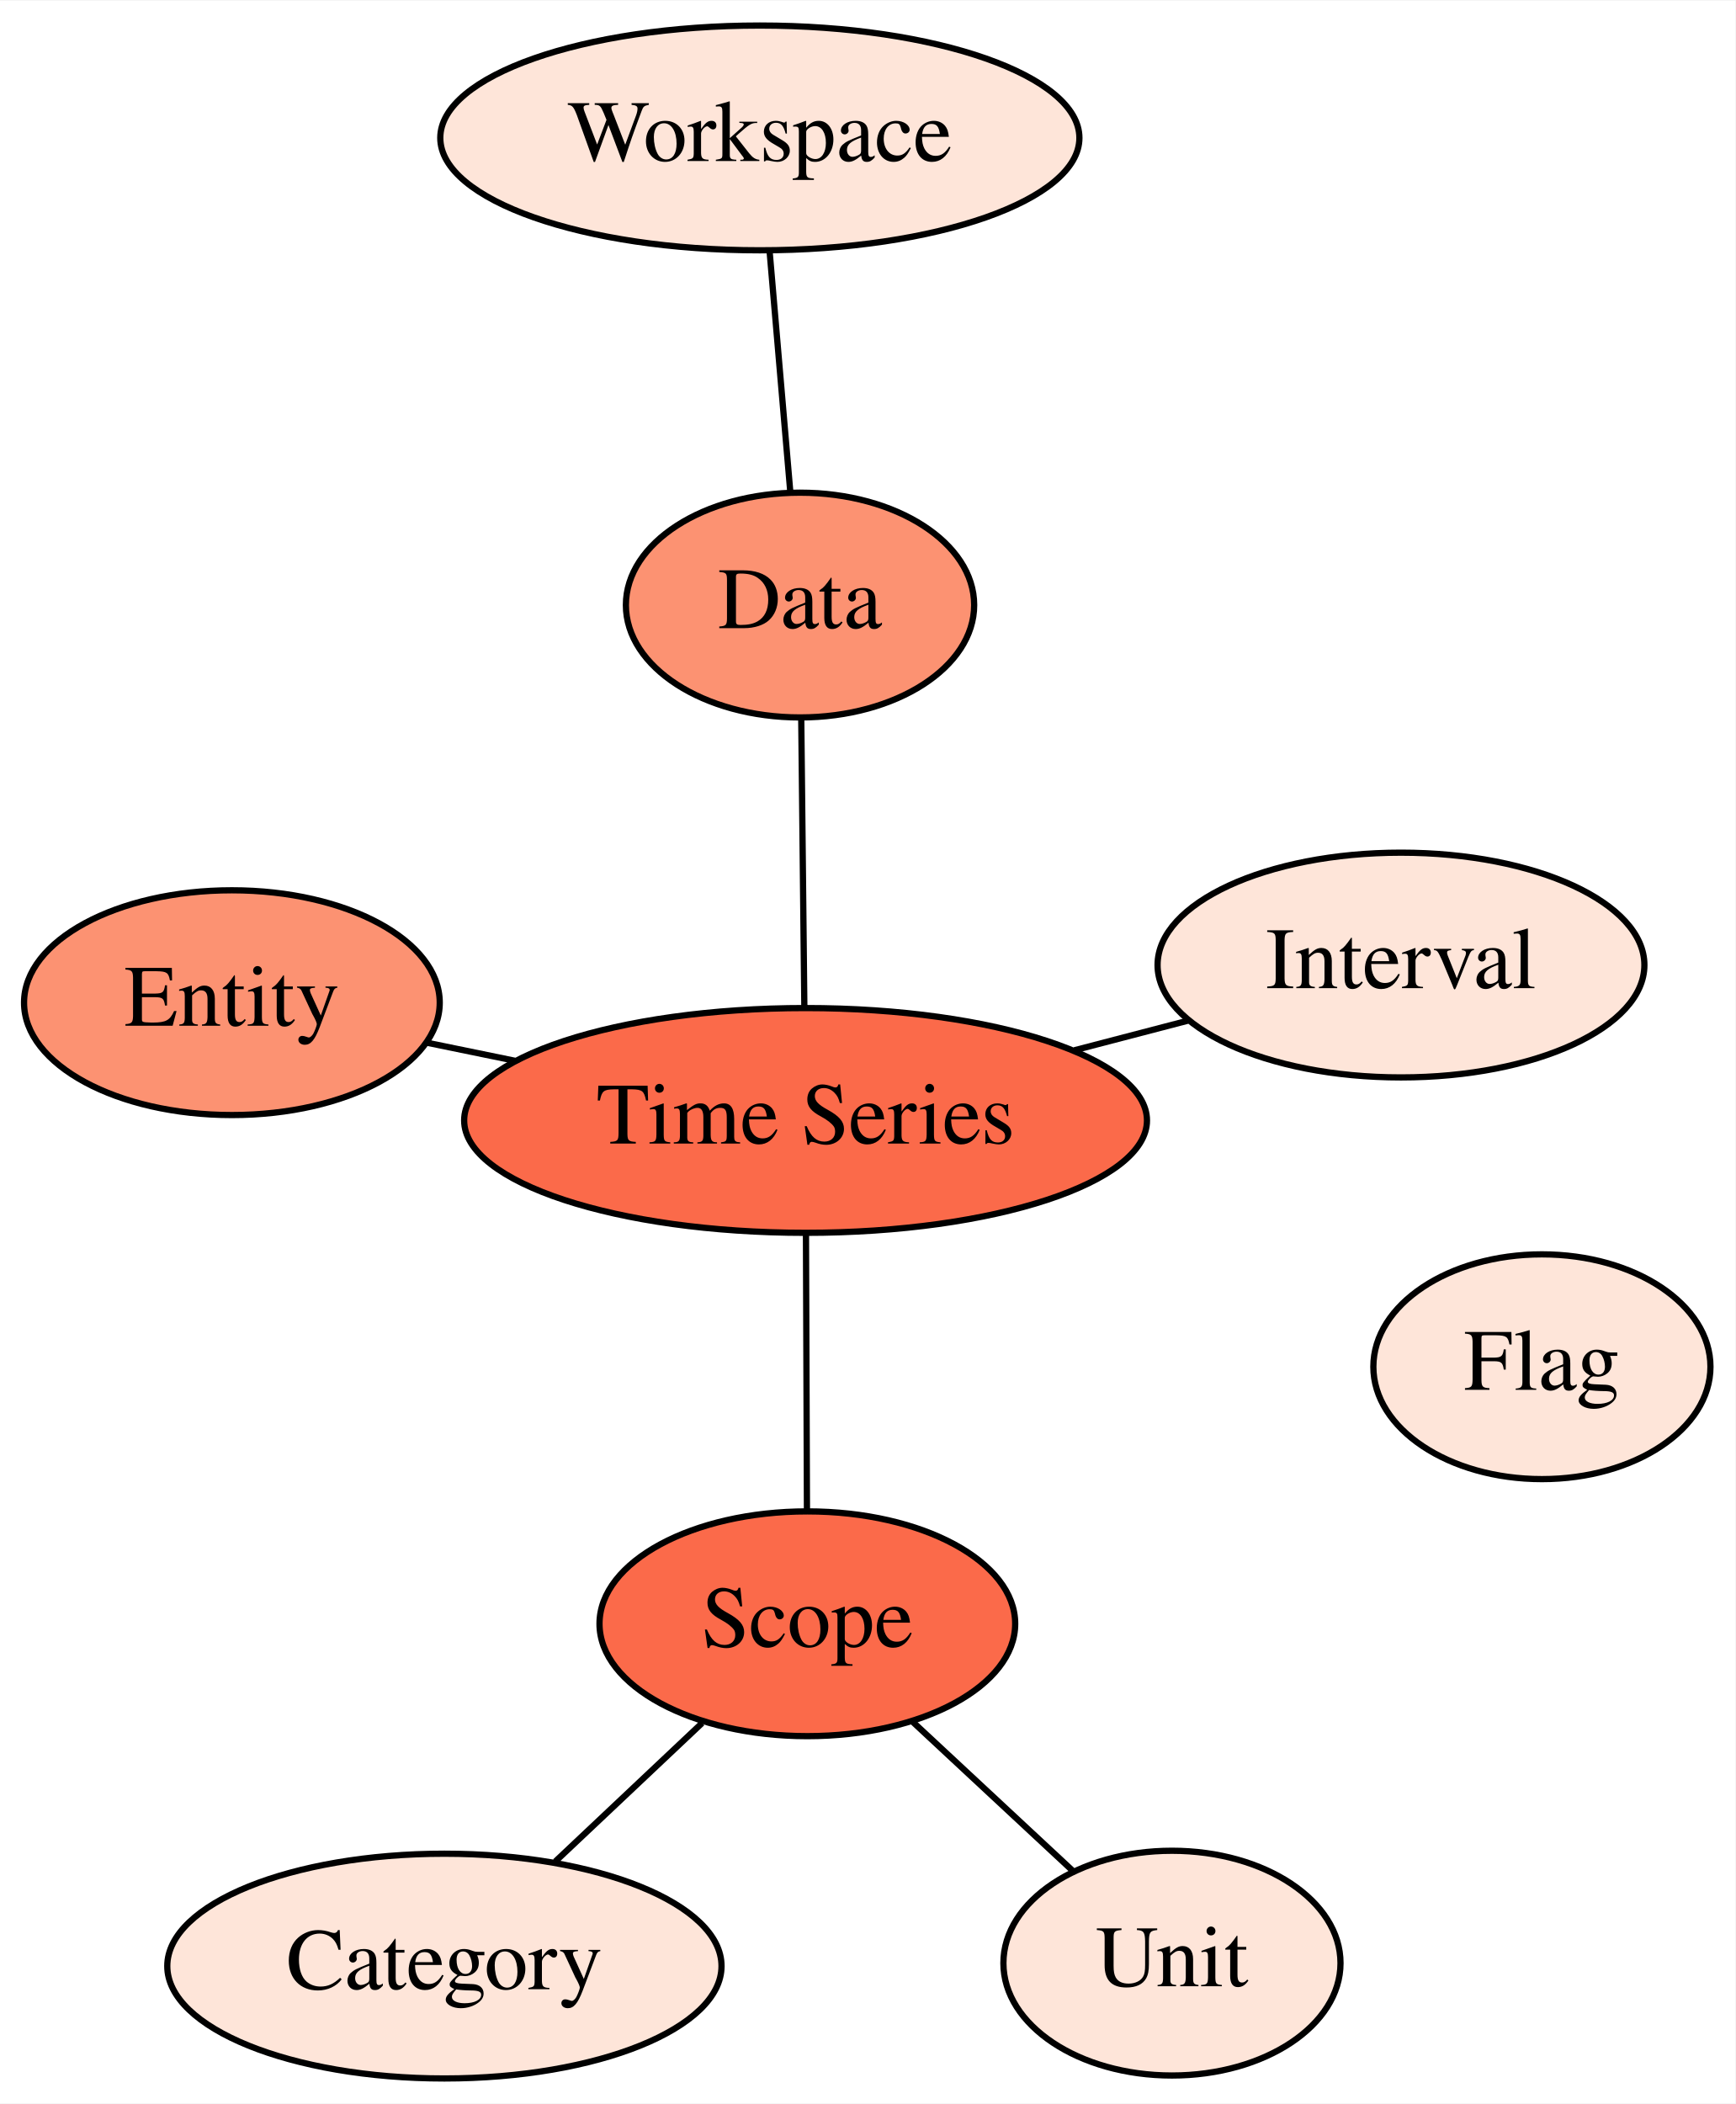
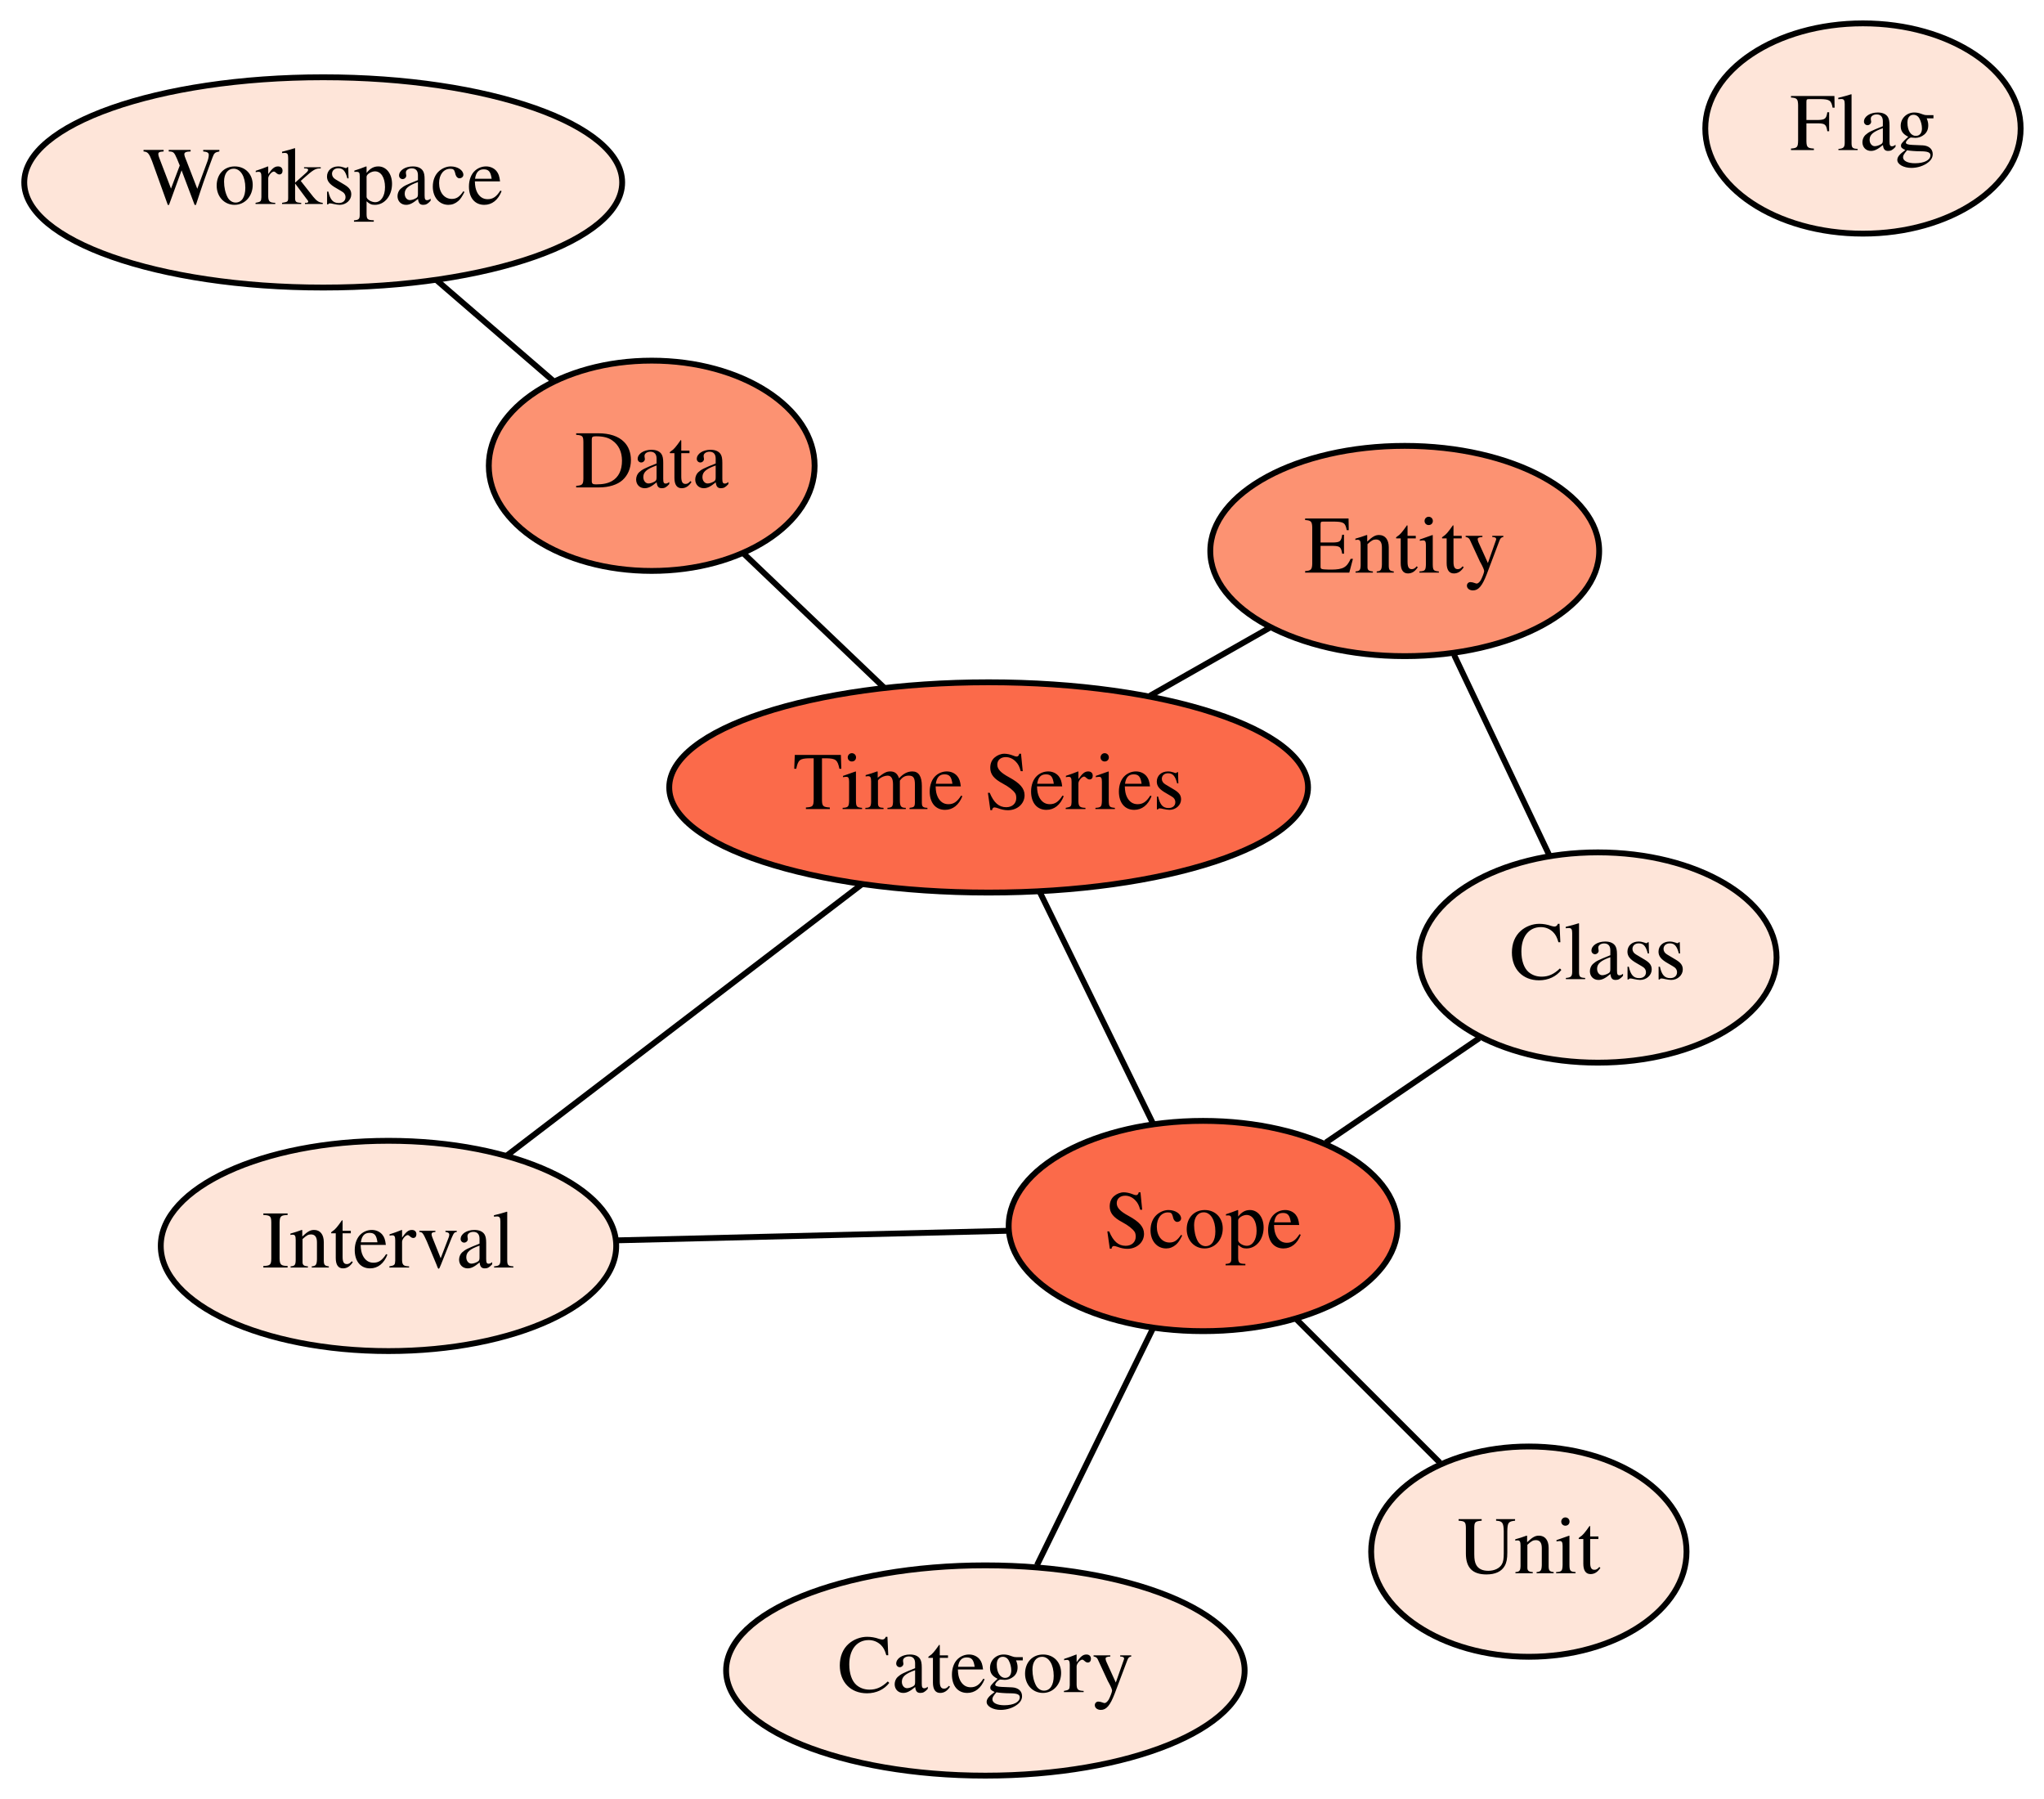
- <svg xmlns="http://www.w3.org/2000/svg" width="278pt" height="337pt" viewBox="0.00 0.00 278.00 336.82">
-   <g id="graph0" class="graph" transform="scale(1 1) rotate(0) translate(4 332.821)">
-     <polygon fill="white" stroke="none" points="-4,4 -4,-332.821 274,-332.821 274,4 -4,4" />
+ <svg xmlns="http://www.w3.org/2000/svg" width="350pt" height="308pt" viewBox="0.00 0.00 350.00 308.00">
+   <g id="graph0" class="graph" transform="scale(1 1) rotate(0) translate(4 304)">
+     <polygon fill="white" stroke="none" points="-4,4 -4,-304 346,-304 346,4 -4,4" />
    <g id="node1" class="node">
-       <ellipse fill="#fee5d9" stroke="black" cx="117.72" cy="-310.821" rx="51.191" ry="18" />
-       <text text-anchor="middle" x="117.72" y="-307.121" font-family="Times,serif" font-size="14.00">Workspace</text>
+       <ellipse fill="#fee5d9" stroke="black" cx="51.345" cy="-272.771" rx="51.191" ry="18" />
+       <text text-anchor="middle" x="51.345" y="-269.071" font-family="Times,serif" font-size="14.00">Workspace</text>
    </g>
    <g id="node2" class="node">
-       <ellipse fill="#fc9272" stroke="black" cx="124.158" cy="-235.998" rx="27.895" ry="18" />
-       <text text-anchor="middle" x="124.158" y="-232.298" font-family="Times,serif" font-size="14.00">Data</text>
+       <ellipse fill="#fc9272" stroke="black" cx="107.593" cy="-224.256" rx="27.895" ry="18" />
+       <text text-anchor="middle" x="107.593" y="-220.556" font-family="Times,serif" font-size="14.00">Data</text>
+     </g>
+     <g id="edge9" class="edge">
+       <path fill="none" stroke="black" d="M70.703,-256.075C77.185,-250.483 84.359,-244.296 90.643,-238.875" />
+     </g>
+     <g id="node3" class="node">
+       <ellipse fill="#fb6a4a" stroke="black" cx="202.014" cy="-94.099" rx="33.295" ry="18" />
+       <text text-anchor="middle" x="202.014" y="-90.399" font-family="Times,serif" font-size="14.00">Scope</text>
+     </g>
+     <g id="node7" class="node">
+       <ellipse fill="#fb6a4a" stroke="black" cx="165.287" cy="-169.188" rx="54.691" ry="18" />
+       <text text-anchor="middle" x="165.287" y="-165.488" font-family="Times,serif" font-size="14.00">Time Series</text>
+     </g>
+     <g id="edge8" class="edge">
+       <path fill="none" stroke="black" d="M193.496,-111.514C187.647,-123.472 179.907,-139.297 174.014,-151.345" />
+     </g>
+     <g id="node9" class="node">
+       <ellipse fill="#fee5d9" stroke="black" cx="269.609" cy="-140.067" rx="30.595" ry="18" />
+       <text text-anchor="middle" x="269.609" y="-136.367" font-family="Times,serif" font-size="14.00">Class</text>
+     </g>
+     <g id="edge5" class="edge">
+       <path fill="none" stroke="black" d="M223.031,-108.391C231.402,-114.084 241,-120.611 249.299,-126.256" />
+     </g>
+     <g id="node10" class="node">
+       <ellipse fill="#fee5d9" stroke="black" cx="62.522" cy="-90.688" rx="38.993" ry="18" />
+       <text text-anchor="middle" x="62.522" y="-86.988" font-family="Times,serif" font-size="14.00">Interval</text>
+     </g>
+     <g id="edge4" class="edge">
+       <path fill="none" stroke="black" d="M168.602,-93.282C148.452,-92.789 122.689,-92.159 101.597,-91.644" />
+     </g>
+     <g id="node4" class="node">
+       <ellipse fill="#fee5d9" stroke="black" cx="315" cy="-282" rx="27" ry="18" />
+       <text text-anchor="middle" x="315" y="-278.3" font-family="Times,serif" font-size="14.00">Flag</text>
+     </g>
+     <g id="node5" class="node">
+       <ellipse fill="#fc9272" stroke="black" cx="236.536" cy="-209.665" rx="33.295" ry="18" />
+       <text text-anchor="middle" x="236.536" y="-205.965" font-family="Times,serif" font-size="14.00">Entity</text>
+     </g>
+     <g id="edge7" class="edge">
+       <path fill="none" stroke="black" d="M213.6,-196.635C207.01,-192.891 199.753,-188.769 192.912,-184.882" />
+     </g>
+     <g id="node6" class="node">
+       <ellipse fill="#fee5d9" stroke="black" cx="257.789" cy="-38.35" rx="27" ry="18" />
+       <text text-anchor="middle" x="257.789" y="-34.65" font-family="Times,serif" font-size="14.00">Unit</text>
+     </g>
+     <g id="edge10" class="edge">
+       <path fill="none" stroke="black" d="M242.548,-53.584C234.936,-61.192 225.73,-70.394 218.016,-78.105" />
+     </g>
+     <g id="edge3" class="edge">
+       <path fill="none" stroke="black" d="M147.349,-186.31C139.674,-193.635 130.792,-202.113 123.372,-209.195" />
+     </g>
+     <g id="node8" class="node">
+       <ellipse fill="#fee5d9" stroke="black" cx="164.728" cy="-18" rx="44.393" ry="18" />
+       <text text-anchor="middle" x="164.728" y="-14.3" font-family="Times,serif" font-size="14.00">Category</text>
    </g>
    <g id="edge6" class="edge">
-       <path fill="none" stroke="black" d="M119.279,-292.708C120.283,-281.031 121.585,-265.899 122.592,-254.203" />
-     </g>
-     <g id="node3" class="node">
-       <ellipse fill="#fb6a4a" stroke="black" cx="125.33" cy="-72.83" rx="33.295" ry="18" />
-       <text text-anchor="middle" x="125.33" y="-69.13" font-family="Times,serif" font-size="14.00">Scope</text>
-     </g>
-     <g id="node7" class="node">
-       <ellipse fill="#fb6a4a" stroke="black" cx="125.044" cy="-153.449" rx="54.691" ry="18" />
-       <text text-anchor="middle" x="125.044" y="-149.749" font-family="Times,serif" font-size="14.00">Time Series</text>
-     </g>
-     <g id="edge7" class="edge">
-       <path fill="none" stroke="black" d="M125.265,-91.123C125.219,-104.317 125.156,-122.05 125.109,-135.228" />
-     </g>
-     <g id="node4" class="node">
-       <ellipse fill="#fee5d9" stroke="black" cx="243" cy="-114" rx="27" ry="18" />
-       <text text-anchor="middle" x="243" y="-110.3" font-family="Times,serif" font-size="14.00">Flag</text>
-     </g>
-     <g id="node5" class="node">
-       <ellipse fill="#fc9272" stroke="black" cx="33.147" cy="-172.313" rx="33.295" ry="18" />
-       <text text-anchor="middle" x="33.147" y="-168.613" font-family="Times,serif" font-size="14.00">Entity</text>
-     </g>
-     <g id="edge4" class="edge">
-       <path fill="none" stroke="black" d="M64.259,-165.927C68.841,-164.986 73.644,-164 78.456,-163.012" />
-     </g>
-     <g id="node6" class="node">
-       <ellipse fill="#fee5d9" stroke="black" cx="183.737" cy="-18.474" rx="27" ry="18" />
-       <text text-anchor="middle" x="183.737" y="-14.774" font-family="Times,serif" font-size="14.00">Unit</text>
+       <path fill="none" stroke="black" d="M173.565,-36.034C179.551,-48.253 187.424,-64.321 193.37,-76.456" />
    </g>
    <g id="edge1" class="edge">
-       <path fill="none" stroke="black" d="M167.777,-33.327C159.806,-40.745 150.165,-49.718 142.087,-57.235" />
+       <path fill="none" stroke="black" d="M261.263,-157.63C256.288,-168.1 249.989,-181.355 244.994,-191.866" />
    </g>
    <g id="edge2" class="edge">
-       <path fill="none" stroke="black" d="M124.848,-171.769C124.701,-185.449 124.501,-204.062 124.354,-217.729" />
-     </g>
-     <g id="node8" class="node">
-       <ellipse fill="#fee5d9" stroke="black" cx="67.189" cy="-18" rx="44.393" ry="18" />
-       <text text-anchor="middle" x="67.189" y="-14.3" font-family="Times,serif" font-size="14.00">Category</text>
-     </g>
-     <g id="edge5" class="edge">
-       <path fill="none" stroke="black" d="M84.95,-34.749C92.43,-41.803 101.094,-49.974 108.474,-56.934" />
-     </g>
-     <g id="node9" class="node">
-       <ellipse fill="#fee5d9" stroke="black" cx="220.425" cy="-178.339" rx="38.993" ry="18" />
-       <text text-anchor="middle" x="220.425" y="-174.639" font-family="Times,serif" font-size="14.00">Interval</text>
-     </g>
-     <g id="edge3" class="edge">
-       <path fill="none" stroke="black" d="M186.26,-169.423C180.38,-167.889 174.201,-166.277 168.123,-164.691" />
+       <path fill="none" stroke="black" d="M82.825,-106.197C100.374,-119.602 125.669,-138.924 143.607,-152.627" />
    </g>
  </g>
</svg>
